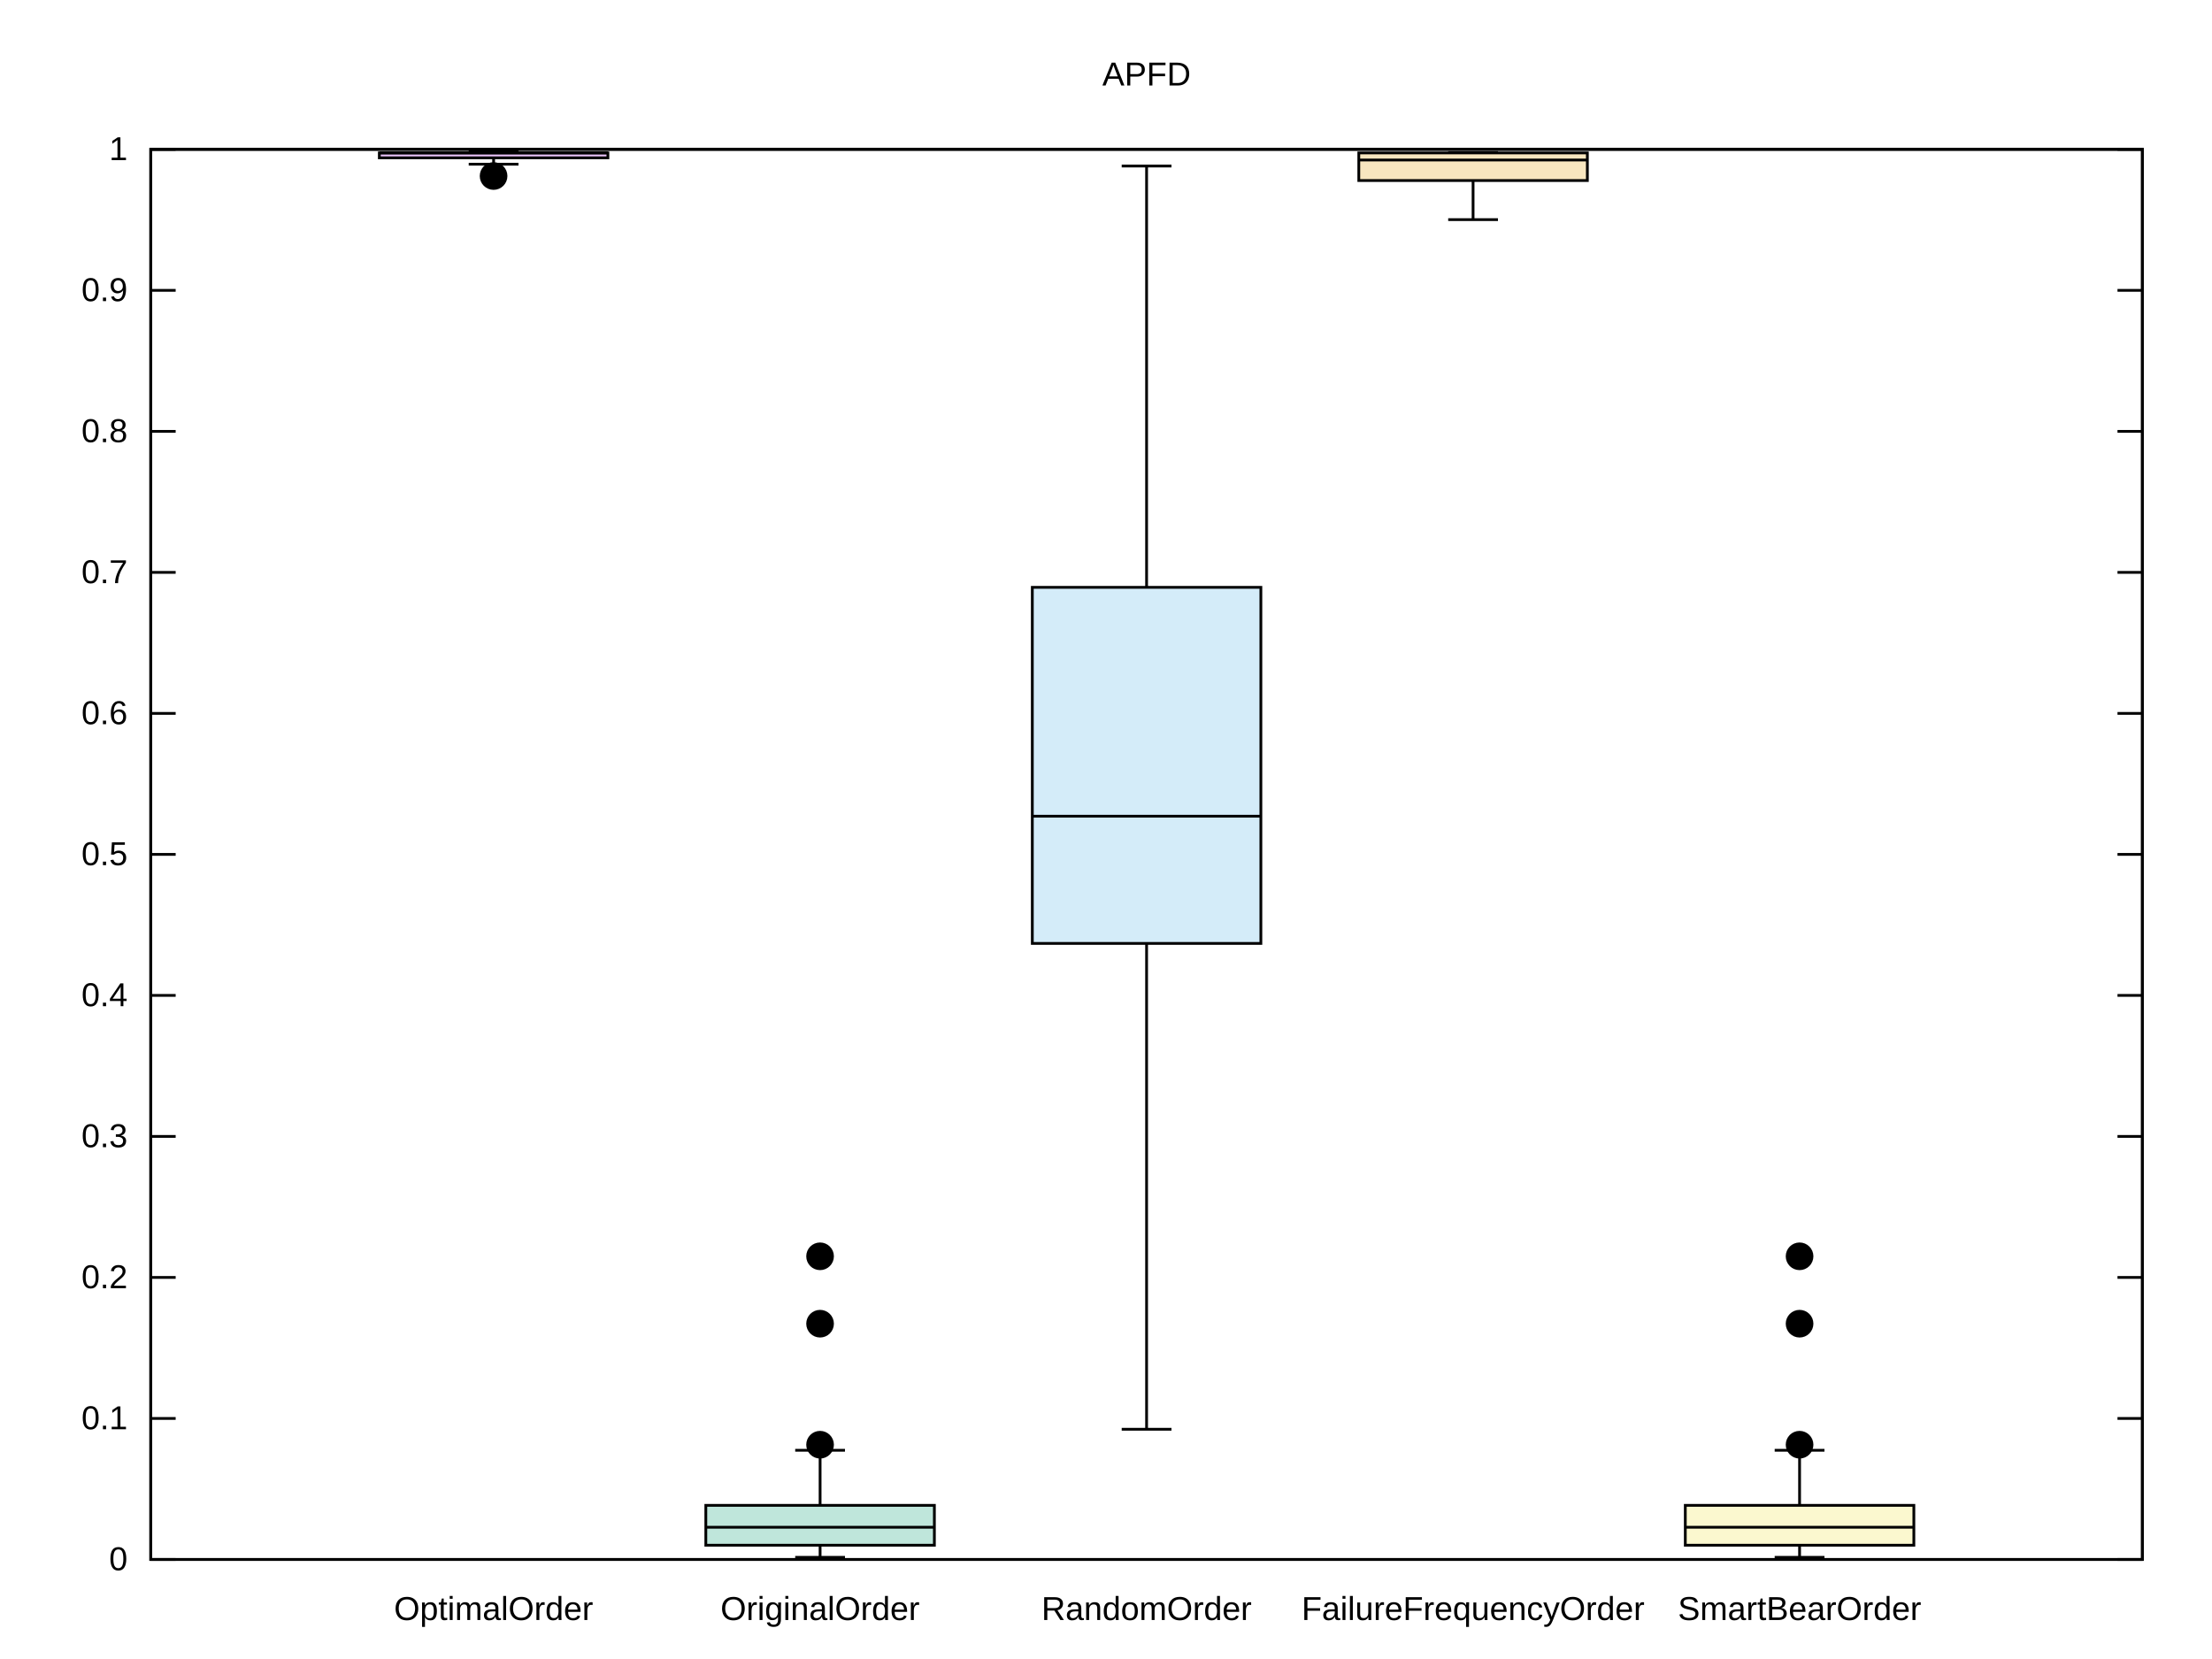
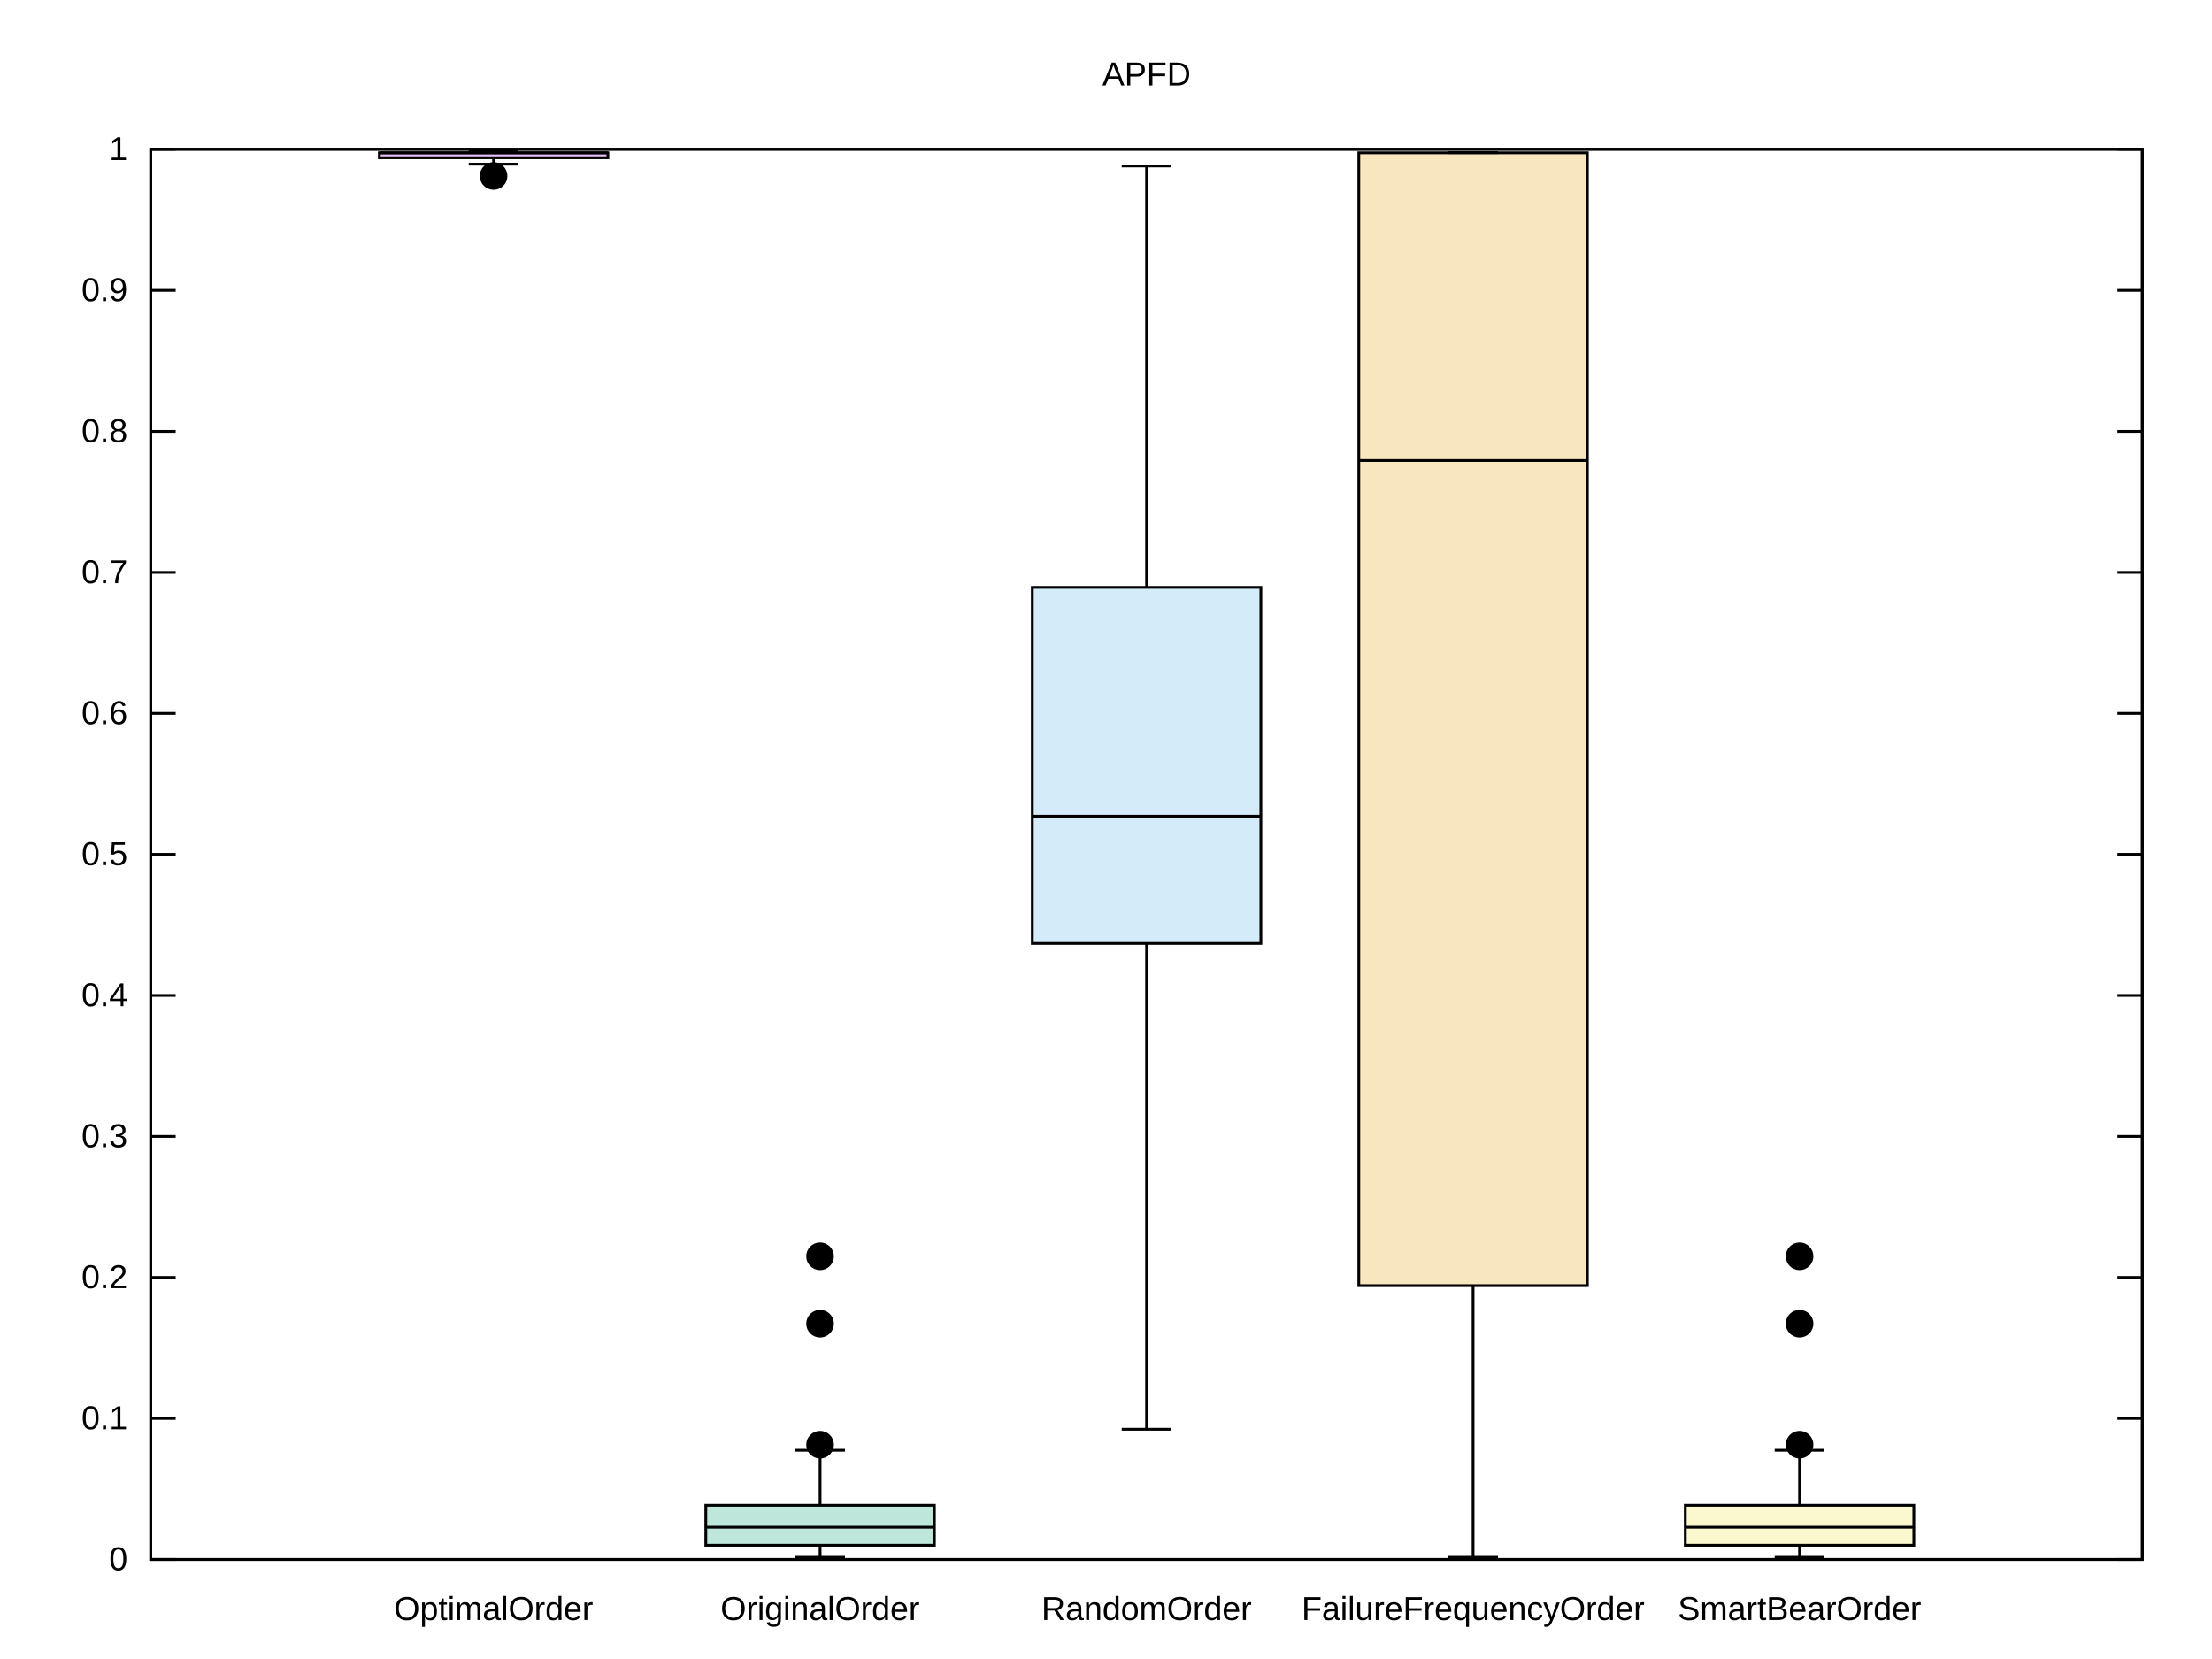
<svg xmlns="http://www.w3.org/2000/svg" xmlns:xlink="http://www.w3.org/1999/xlink" width="800" height="600" viewBox="0 0 800 600">
  <g id="gnuplot_canvas">
    <rect x="0" y="0" width="800" height="600" fill="none" />
    <defs>
      <circle id="gpDot" r="0.5" stroke-width="0.5" stroke="currentColor" />
      <path id="gpPt0" stroke-width="0.222" stroke="currentColor" d="M-1,0 h2 M0,-1 v2" />
      <path id="gpPt1" stroke-width="0.222" stroke="currentColor" d="M-1,-1 L1,1 M1,-1 L-1,1" />
      <path id="gpPt2" stroke-width="0.222" stroke="currentColor" d="M-1,0 L1,0 M0,-1 L0,1 M-1,-1 L1,1 M-1,1 L1,-1" />
      <rect id="gpPt3" stroke-width="0.222" stroke="currentColor" x="-1" y="-1" width="2" height="2" />
      <rect id="gpPt4" stroke-width="0.222" stroke="currentColor" fill="currentColor" x="-1" y="-1" width="2" height="2" />
      <circle id="gpPt5" stroke-width="0.222" stroke="currentColor" cx="0" cy="0" r="1" />
      <use xlink:href="#gpPt5" id="gpPt6" fill="currentColor" stroke="none" />
      <path id="gpPt7" stroke-width="0.222" stroke="currentColor" d="M0,-1.33 L-1.33,0.67 L1.33,0.67 z" />
      <use xlink:href="#gpPt7" id="gpPt8" fill="currentColor" stroke="none" />
      <use xlink:href="#gpPt7" id="gpPt9" stroke="currentColor" transform="rotate(180)" />
      <use xlink:href="#gpPt9" id="gpPt10" fill="currentColor" stroke="none" />
      <use xlink:href="#gpPt3" id="gpPt11" stroke="currentColor" transform="rotate(45)" />
      <use xlink:href="#gpPt11" id="gpPt12" fill="currentColor" stroke="none" />
      <path id="gpPt13" stroke-width="0.222" stroke="currentColor" d="M0,1.330 L1.265,0.411 L0.782,-1.067 L-0.782,-1.076 L-1.265,0.411 z" />
      <use xlink:href="#gpPt13" id="gpPt14" fill="currentColor" stroke="none" />
      <filter id="textbox" filterUnits="objectBoundingBox" x="0" y="0" height="1" width="1">
        <feFlood flood-color="white" flood-opacity="1" result="bgnd" />
        <feComposite in="SourceGraphic" in2="bgnd" operator="atop" />
      </filter>
      <filter id="greybox" filterUnits="objectBoundingBox" x="0" y="0" height="1" width="1">
        <feFlood flood-color="lightgrey" flood-opacity="1" result="grey" />
        <feComposite in="SourceGraphic" in2="grey" operator="atop" />
      </filter>
    </defs>
    <g fill="none" color="white" stroke="currentColor" stroke-width="1.00" stroke-linecap="butt" stroke-linejoin="miter">
</g>
    <g fill="none" color="black" stroke="currentColor" stroke-width="1.00" stroke-linecap="butt" stroke-linejoin="miter">
      <path stroke="black" d="M54.53,564.00 L63.53,564.00 M774.82,564.00 L765.82,564.00  " />
      <g transform="translate(46.14,567.90)" stroke="none" fill="black" font-family="Arial" font-size="12.00" text-anchor="end">
        <text>
          <tspan font-family="Arial"> 0</tspan>
        </text>
      </g>
    </g>
    <g fill="none" color="black" stroke="currentColor" stroke-width="1.00" stroke-linecap="butt" stroke-linejoin="miter">
      <path stroke="black" d="M54.53,513.00 L63.53,513.00 M774.82,513.00 L765.82,513.00  " />
      <g transform="translate(46.14,516.90)" stroke="none" fill="black" font-family="Arial" font-size="12.00" text-anchor="end">
        <text>
          <tspan font-family="Arial"> 0.1</tspan>
        </text>
      </g>
    </g>
    <g fill="none" color="black" stroke="currentColor" stroke-width="1.00" stroke-linecap="butt" stroke-linejoin="miter">
      <path stroke="black" d="M54.53,462.00 L63.53,462.00 M774.82,462.00 L765.82,462.00  " />
      <g transform="translate(46.14,465.90)" stroke="none" fill="black" font-family="Arial" font-size="12.00" text-anchor="end">
        <text>
          <tspan font-family="Arial"> 0.2</tspan>
        </text>
      </g>
    </g>
    <g fill="none" color="black" stroke="currentColor" stroke-width="1.00" stroke-linecap="butt" stroke-linejoin="miter">
      <path stroke="black" d="M54.53,411.00 L63.53,411.00 M774.82,411.00 L765.82,411.00  " />
      <g transform="translate(46.14,414.90)" stroke="none" fill="black" font-family="Arial" font-size="12.00" text-anchor="end">
        <text>
          <tspan font-family="Arial"> 0.3</tspan>
        </text>
      </g>
    </g>
    <g fill="none" color="black" stroke="currentColor" stroke-width="1.00" stroke-linecap="butt" stroke-linejoin="miter">
      <path stroke="black" d="M54.53,360.00 L63.53,360.00 M774.82,360.00 L765.82,360.00  " />
      <g transform="translate(46.14,363.90)" stroke="none" fill="black" font-family="Arial" font-size="12.00" text-anchor="end">
        <text>
          <tspan font-family="Arial"> 0.4</tspan>
        </text>
      </g>
    </g>
    <g fill="none" color="black" stroke="currentColor" stroke-width="1.00" stroke-linecap="butt" stroke-linejoin="miter">
      <path stroke="black" d="M54.53,309.00 L63.53,309.00 M774.82,309.00 L765.82,309.00  " />
      <g transform="translate(46.14,312.90)" stroke="none" fill="black" font-family="Arial" font-size="12.00" text-anchor="end">
        <text>
          <tspan font-family="Arial"> 0.5</tspan>
        </text>
      </g>
    </g>
    <g fill="none" color="black" stroke="currentColor" stroke-width="1.00" stroke-linecap="butt" stroke-linejoin="miter">
      <path stroke="black" d="M54.53,258.01 L63.53,258.01 M774.82,258.01 L765.82,258.01  " />
      <g transform="translate(46.14,261.91)" stroke="none" fill="black" font-family="Arial" font-size="12.00" text-anchor="end">
        <text>
          <tspan font-family="Arial"> 0.6</tspan>
        </text>
      </g>
    </g>
    <g fill="none" color="black" stroke="currentColor" stroke-width="1.00" stroke-linecap="butt" stroke-linejoin="miter">
      <path stroke="black" d="M54.53,207.01 L63.53,207.01 M774.82,207.01 L765.82,207.01  " />
      <g transform="translate(46.14,210.91)" stroke="none" fill="black" font-family="Arial" font-size="12.00" text-anchor="end">
        <text>
          <tspan font-family="Arial"> 0.7</tspan>
        </text>
      </g>
    </g>
    <g fill="none" color="black" stroke="currentColor" stroke-width="1.00" stroke-linecap="butt" stroke-linejoin="miter">
      <path stroke="black" d="M54.53,156.01 L63.53,156.01 M774.82,156.01 L765.82,156.01  " />
      <g transform="translate(46.14,159.91)" stroke="none" fill="black" font-family="Arial" font-size="12.00" text-anchor="end">
        <text>
          <tspan font-family="Arial"> 0.8</tspan>
        </text>
      </g>
    </g>
    <g fill="none" color="black" stroke="currentColor" stroke-width="1.00" stroke-linecap="butt" stroke-linejoin="miter">
      <path stroke="black" d="M54.53,105.01 L63.53,105.01 M774.82,105.01 L765.82,105.01  " />
      <g transform="translate(46.14,108.91)" stroke="none" fill="black" font-family="Arial" font-size="12.00" text-anchor="end">
        <text>
          <tspan font-family="Arial"> 0.9</tspan>
        </text>
      </g>
    </g>
    <g fill="none" color="black" stroke="currentColor" stroke-width="1.00" stroke-linecap="butt" stroke-linejoin="miter">
      <path stroke="black" d="M54.53,54.01 L63.53,54.01 M774.82,54.01 L765.82,54.01  " />
      <g transform="translate(46.14,57.91)" stroke="none" fill="black" font-family="Arial" font-size="12.00" text-anchor="end">
        <text>
          <tspan font-family="Arial"> 1</tspan>
        </text>
      </g>
    </g>
    <g fill="none" color="black" stroke="currentColor" stroke-width="1.00" stroke-linecap="butt" stroke-linejoin="miter">
      <path stroke="black" d="M178.51,564.00  " />
      <g transform="translate(178.51,585.90)" stroke="none" fill="black" font-family="Arial" font-size="12.00" text-anchor="middle">
        <text>
          <tspan font-family="Arial">OptimalOrder</tspan>
        </text>
      </g>
    </g>
    <g fill="none" color="black" stroke="currentColor" stroke-width="1.00" stroke-linecap="butt" stroke-linejoin="miter">
      <path stroke="black" d="M296.59,564.00  " />
      <g transform="translate(296.59,585.90)" stroke="none" fill="black" font-family="Arial" font-size="12.00" text-anchor="middle">
        <text>
          <tspan font-family="Arial">OriginalOrder</tspan>
        </text>
      </g>
    </g>
    <g fill="none" color="black" stroke="currentColor" stroke-width="1.00" stroke-linecap="butt" stroke-linejoin="miter">
      <path stroke="black" d="M414.68,564.00  " />
      <g transform="translate(414.68,585.90)" stroke="none" fill="black" font-family="Arial" font-size="12.00" text-anchor="middle">
        <text>
          <tspan font-family="Arial">RandomOrder</tspan>
        </text>
      </g>
    </g>
    <g fill="none" color="black" stroke="currentColor" stroke-width="1.00" stroke-linecap="butt" stroke-linejoin="miter">
      <path stroke="black" d="M532.76,564.00  " />
      <g transform="translate(532.76,585.90)" stroke="none" fill="black" font-family="Arial" font-size="12.00" text-anchor="middle">
        <text>
          <tspan font-family="Arial">FailureFrequencyOrder</tspan>
        </text>
      </g>
    </g>
    <g fill="none" color="black" stroke="currentColor" stroke-width="1.00" stroke-linecap="butt" stroke-linejoin="miter">
      <path stroke="black" d="M650.84,564.00  " />
      <g transform="translate(650.84,585.90)" stroke="none" fill="black" font-family="Arial" font-size="12.00" text-anchor="middle">
        <text>
          <tspan font-family="Arial">SmartBearOrder</tspan>
        </text>
      </g>
    </g>
    <g fill="none" color="black" stroke="currentColor" stroke-width="1.00" stroke-linecap="butt" stroke-linejoin="miter">
</g>
    <g fill="none" color="black" stroke="currentColor" stroke-width="1.00" stroke-linecap="butt" stroke-linejoin="miter">
      <path stroke="black" d="M54.53,54.01 L54.53,564.00 L774.82,564.00 L774.82,54.01 L54.53,54.01 Z  " />
    </g>
    <g fill="none" color="black" stroke="currentColor" stroke-width="1.00" stroke-linecap="butt" stroke-linejoin="miter">
</g>
    <g id="gnuplot_plot_1">
      <g fill="none" color="black" stroke="currentColor" stroke-width="1.00" stroke-linecap="butt" stroke-linejoin="miter">
</g>
      <g fill="none" color="black" stroke="currentColor" stroke-width="1.00" stroke-linecap="butt" stroke-linejoin="miter">
        <g stroke="none" shape-rendering="crispEdges">
          <polygon fill="rgb(148,   0, 211)" fill-opacity="0.25" points="137.19,57.08 219.85,57.08 219.85,55.30 137.19,55.30 " />
        </g>
        <path stroke="black" d="M137.19,57.08 L219.85,57.08 L219.85,55.30 L137.19,55.30 L137.19,57.08 Z  " />
        <path stroke="black" d="M137.19,55.30 L219.85,55.30 M178.52,59.39 L178.52,57.08 M178.52,55.30 L178.52,54.78 M169.52,54.78 L187.52,54.78   M169.52,59.39 L187.52,59.39  " />
        <use xlink:href="#gpPt6" transform="translate(178.51,63.66) scale(4.50)" color="black" />
      </g>
    </g>
    <g id="gnuplot_plot_2">
      <g fill="none" color="black" stroke="currentColor" stroke-width="1.00" stroke-linecap="butt" stroke-linejoin="miter">
</g>
      <g fill="none" color="black" stroke="currentColor" stroke-width="1.00" stroke-linecap="butt" stroke-linejoin="miter">
        <g stroke="none" shape-rendering="crispEdges">
          <polygon fill="rgb(  0, 158, 115)" fill-opacity="0.25" points="255.27,558.85 337.93,558.85 337.93,544.43 255.27,544.43 " />
        </g>
        <path stroke="black" d="M255.27,558.85 L337.93,558.85 L337.93,544.43 L255.27,544.43 L255.27,558.85 Z  " />
        <path stroke="black" d="M255.27,552.35 L337.93,552.35 M296.60,563.23 L296.60,558.85 M296.60,544.43 L296.60,524.51 M287.60,524.51 L305.60,524.51   M287.60,563.23 L305.60,563.23  " />
        <use xlink:href="#gpPt6" transform="translate(296.59,522.50) scale(4.50)" color="black" />
        <use xlink:href="#gpPt6" transform="translate(296.59,478.73) scale(4.50)" color="black" />
        <use xlink:href="#gpPt6" transform="translate(296.59,454.36) scale(4.50)" color="black" />
      </g>
    </g>
    <g id="gnuplot_plot_3">
      <g fill="none" color="black" stroke="currentColor" stroke-width="1.00" stroke-linecap="butt" stroke-linejoin="miter">
</g>
      <g fill="none" color="black" stroke="currentColor" stroke-width="1.00" stroke-linecap="butt" stroke-linejoin="miter">
        <g stroke="none" shape-rendering="crispEdges">
          <polygon fill="rgb( 86, 180, 233)" fill-opacity="0.25" points="373.35,341.20 456.01,341.20 456.01,212.42 373.35,212.42 " />
        </g>
        <path stroke="black" d="M373.35,341.20 L456.01,341.20 L456.01,212.42 L373.35,212.42 L373.35,341.20 Z  " />
        <path stroke="black" d="M373.35,295.19 L456.01,295.19 M414.68,516.91 L414.68,341.20 M414.68,212.42 L414.68,60.05 M405.68,60.05 L423.68,60.05   M405.68,516.91 L423.68,516.91  " />
      </g>
    </g>
    <g id="gnuplot_plot_4">
      <g fill="none" color="black" stroke="currentColor" stroke-width="1.00" stroke-linecap="butt" stroke-linejoin="miter">
</g>
      <g fill="none" color="black" stroke="currentColor" stroke-width="1.00" stroke-linecap="butt" stroke-linejoin="miter">
        <g stroke="none" shape-rendering="crispEdges">
-           <polygon fill="rgb(230, 159,   0)" fill-opacity="0.25" points="491.43,65.29 574.09,65.29 574.09,55.30 491.43,55.30 " />
-         </g>
-         <path stroke="black" d="M491.43,65.29 L574.09,65.29 L574.09,55.30 L491.43,55.30 L491.43,65.29 Z  " />
-         <path stroke="black" d="M491.43,57.87 L574.09,57.87 M532.76,79.43 L532.76,65.29 M532.76,55.30 L532.76,55.16 M523.76,55.16 L541.76,55.16   M523.76,79.43 L541.76,79.43  " />
+           <polygon fill="rgb(230, 159,   0)" fill-opacity="0.25" points="491.43,464.97 574.09,464.97 574.09,55.30 491.43,55.30 " />
+         </g>
+         <path stroke="black" d="M491.43,464.97 L574.09,464.97 L574.09,55.30 L491.43,55.30 L491.43,464.97 Z  " />
+         <path stroke="black" d="M491.43,166.53 L574.09,166.53 M532.76,563.23 L532.76,464.97 M532.76,55.30 L532.76,55.23 M523.76,55.23 L541.76,55.23   M523.76,563.23 L541.76,563.23  " />
      </g>
    </g>
    <g id="gnuplot_plot_5">
      <g fill="none" color="black" stroke="currentColor" stroke-width="1.00" stroke-linecap="butt" stroke-linejoin="miter">
</g>
      <g fill="none" color="black" stroke="currentColor" stroke-width="1.00" stroke-linecap="butt" stroke-linejoin="miter">
        <g stroke="none" shape-rendering="crispEdges">
          <polygon fill="rgb(240, 228,  66)" fill-opacity="0.25" points="609.51,558.85 692.17,558.85 692.17,544.43 609.51,544.43 " />
        </g>
        <path stroke="black" d="M609.51,558.85 L692.17,558.85 L692.17,544.43 L609.51,544.43 L609.51,558.85 Z  " />
        <path stroke="black" d="M609.51,552.35 L692.17,552.35 M650.84,563.23 L650.84,558.85 M650.84,544.43 L650.84,524.51 M641.84,524.51 L659.84,524.51   M641.84,563.23 L659.84,563.23  " />
        <use xlink:href="#gpPt6" transform="translate(650.84,522.50) scale(4.50)" color="black" />
        <use xlink:href="#gpPt6" transform="translate(650.84,478.73) scale(4.50)" color="black" />
        <use xlink:href="#gpPt6" transform="translate(650.84,454.36) scale(4.50)" color="black" />
      </g>
    </g>
    <g fill="none" color="white" stroke="black" stroke-width="2.00" stroke-linecap="butt" stroke-linejoin="miter">
</g>
    <g fill="none" color="black" stroke="currentColor" stroke-width="2.00" stroke-linecap="butt" stroke-linejoin="miter">
</g>
    <g fill="none" color="black" stroke="black" stroke-width="1.00" stroke-linecap="butt" stroke-linejoin="miter">
</g>
    <g fill="none" color="black" stroke="currentColor" stroke-width="1.00" stroke-linecap="butt" stroke-linejoin="miter">
      <path stroke="black" d="M54.53,54.01 L54.53,564.00 L774.82,564.00 L774.82,54.01 L54.53,54.01 Z  " />
    </g>
    <g fill="none" color="black" stroke="currentColor" stroke-width="1.00" stroke-linecap="butt" stroke-linejoin="miter">
      <g transform="translate(414.67,30.91)" stroke="none" fill="black" font-family="Arial" font-size="12.00" text-anchor="middle">
        <text>
          <tspan font-family="Arial">APFD</tspan>
        </text>
      </g>
    </g>
    <g fill="none" color="black" stroke="currentColor" stroke-width="1.00" stroke-linecap="butt" stroke-linejoin="miter">
</g>
  </g>
</svg>
